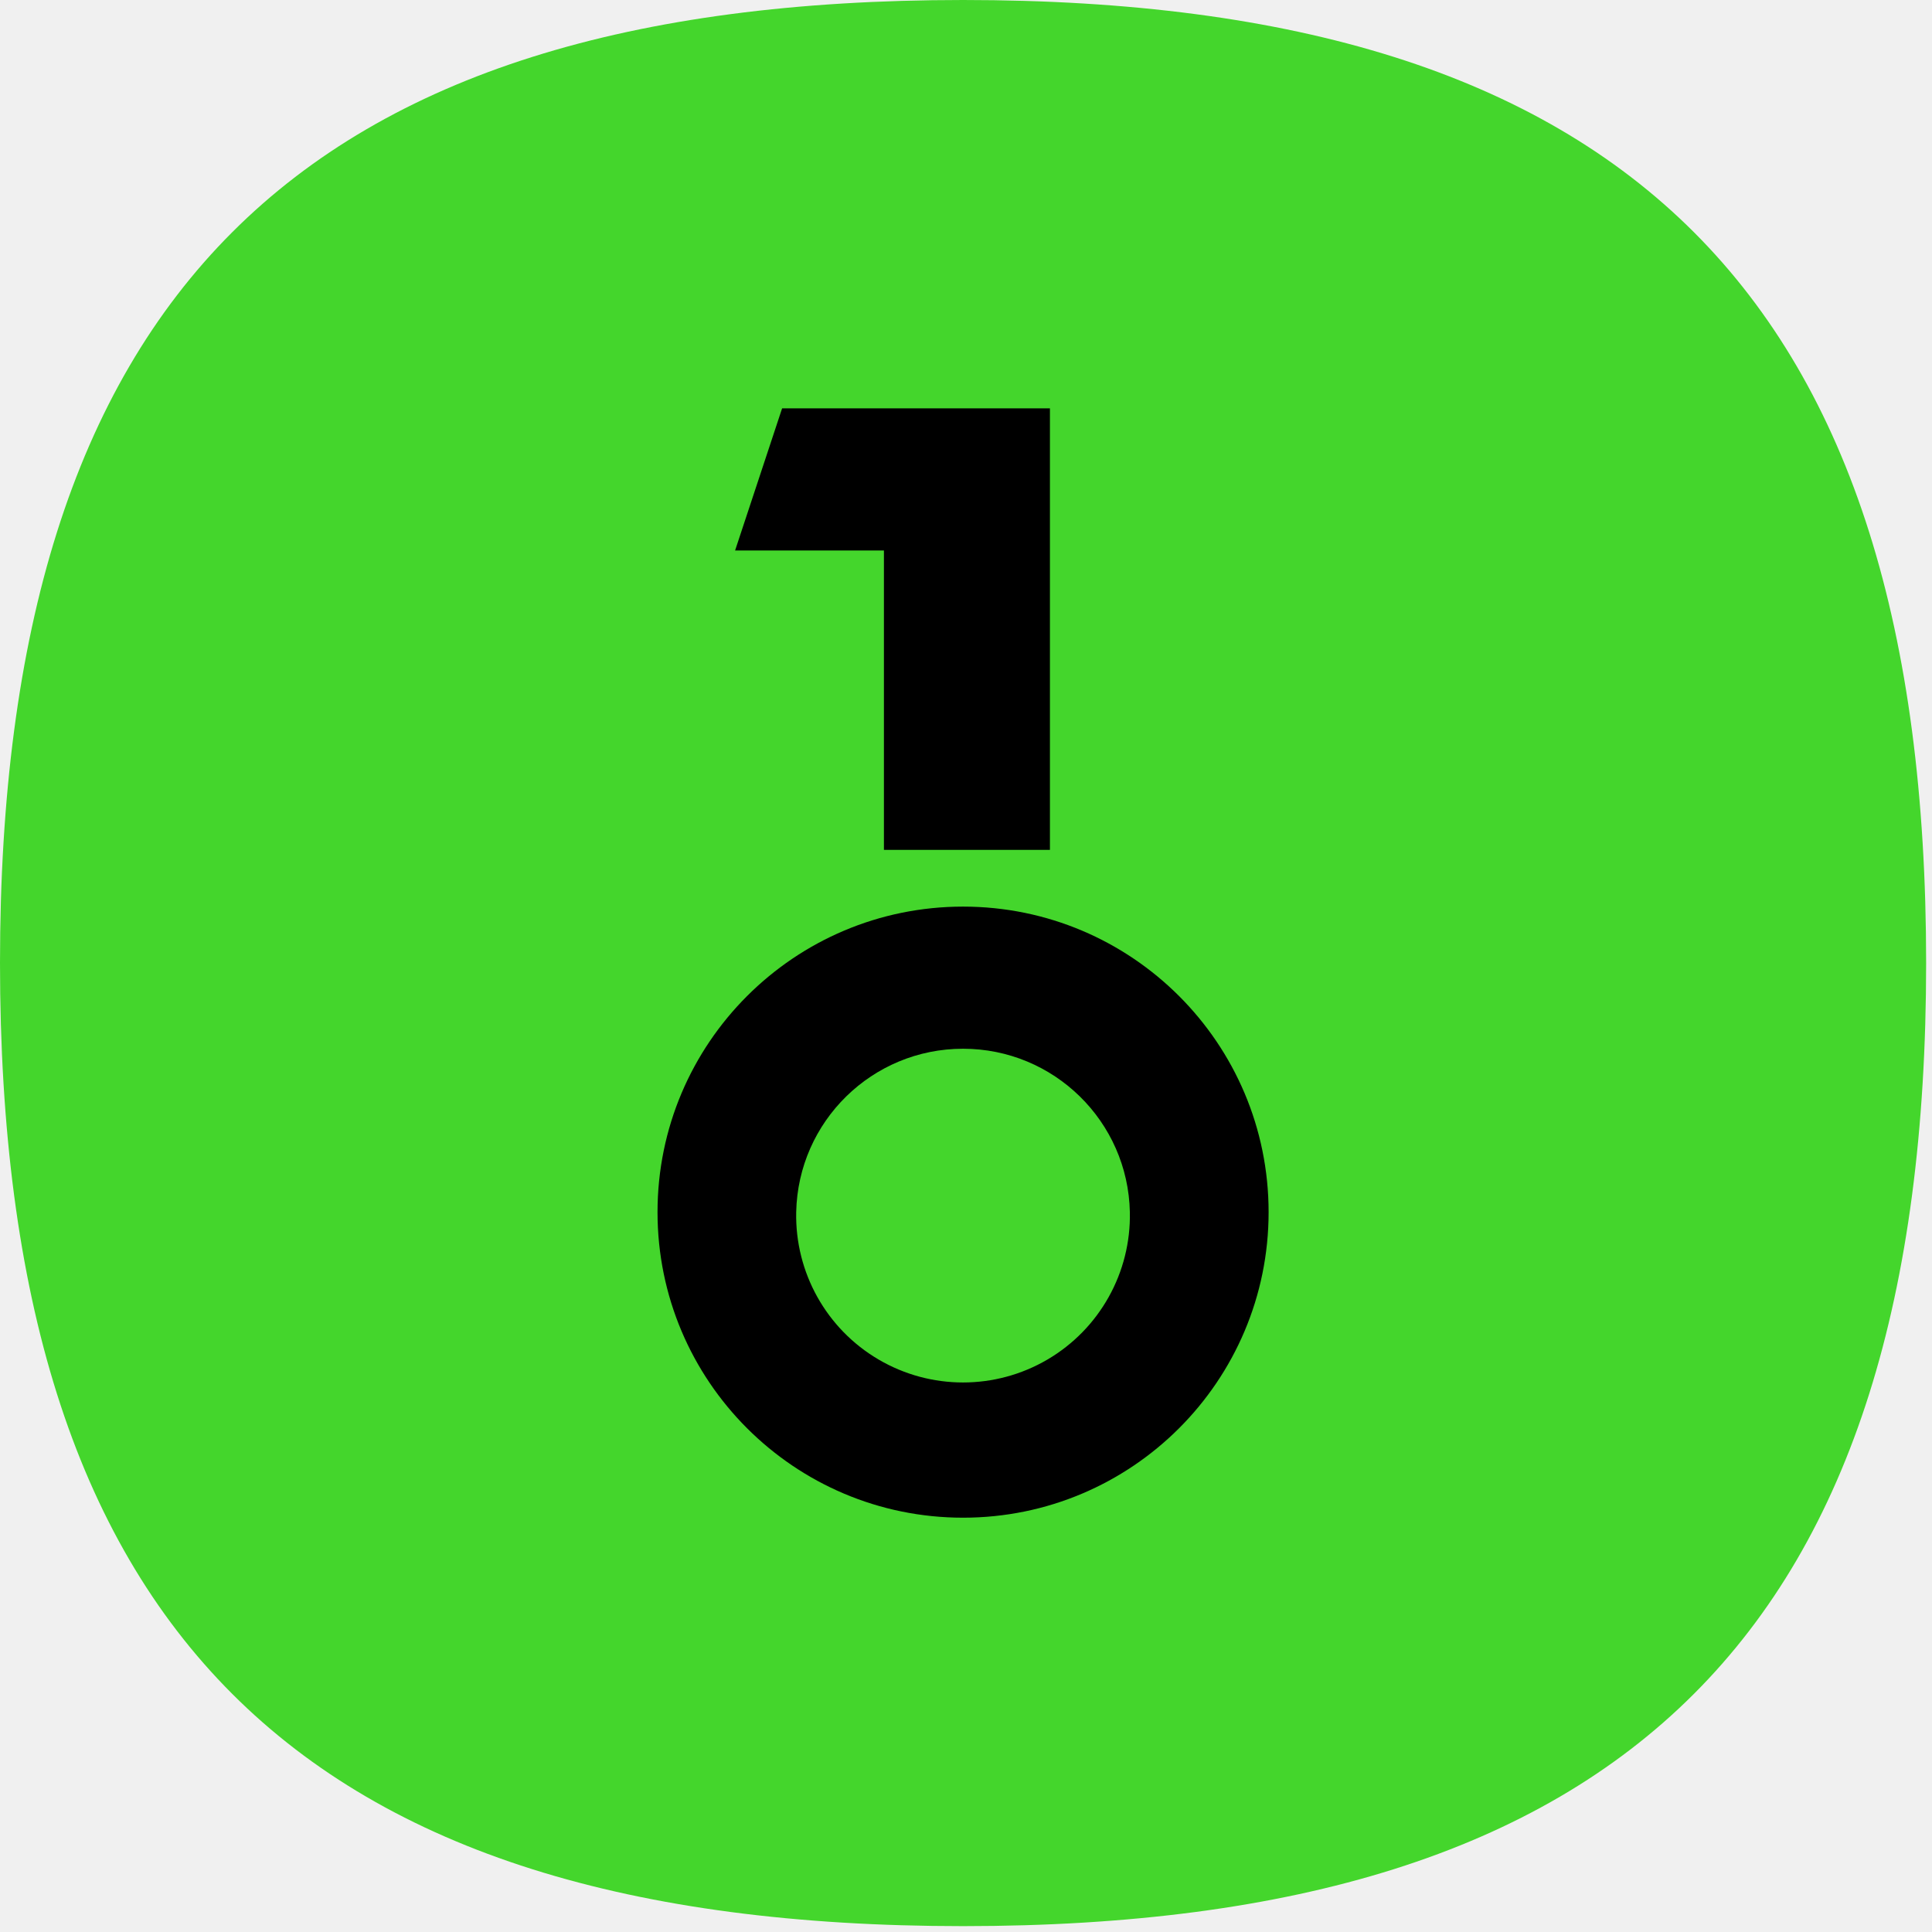
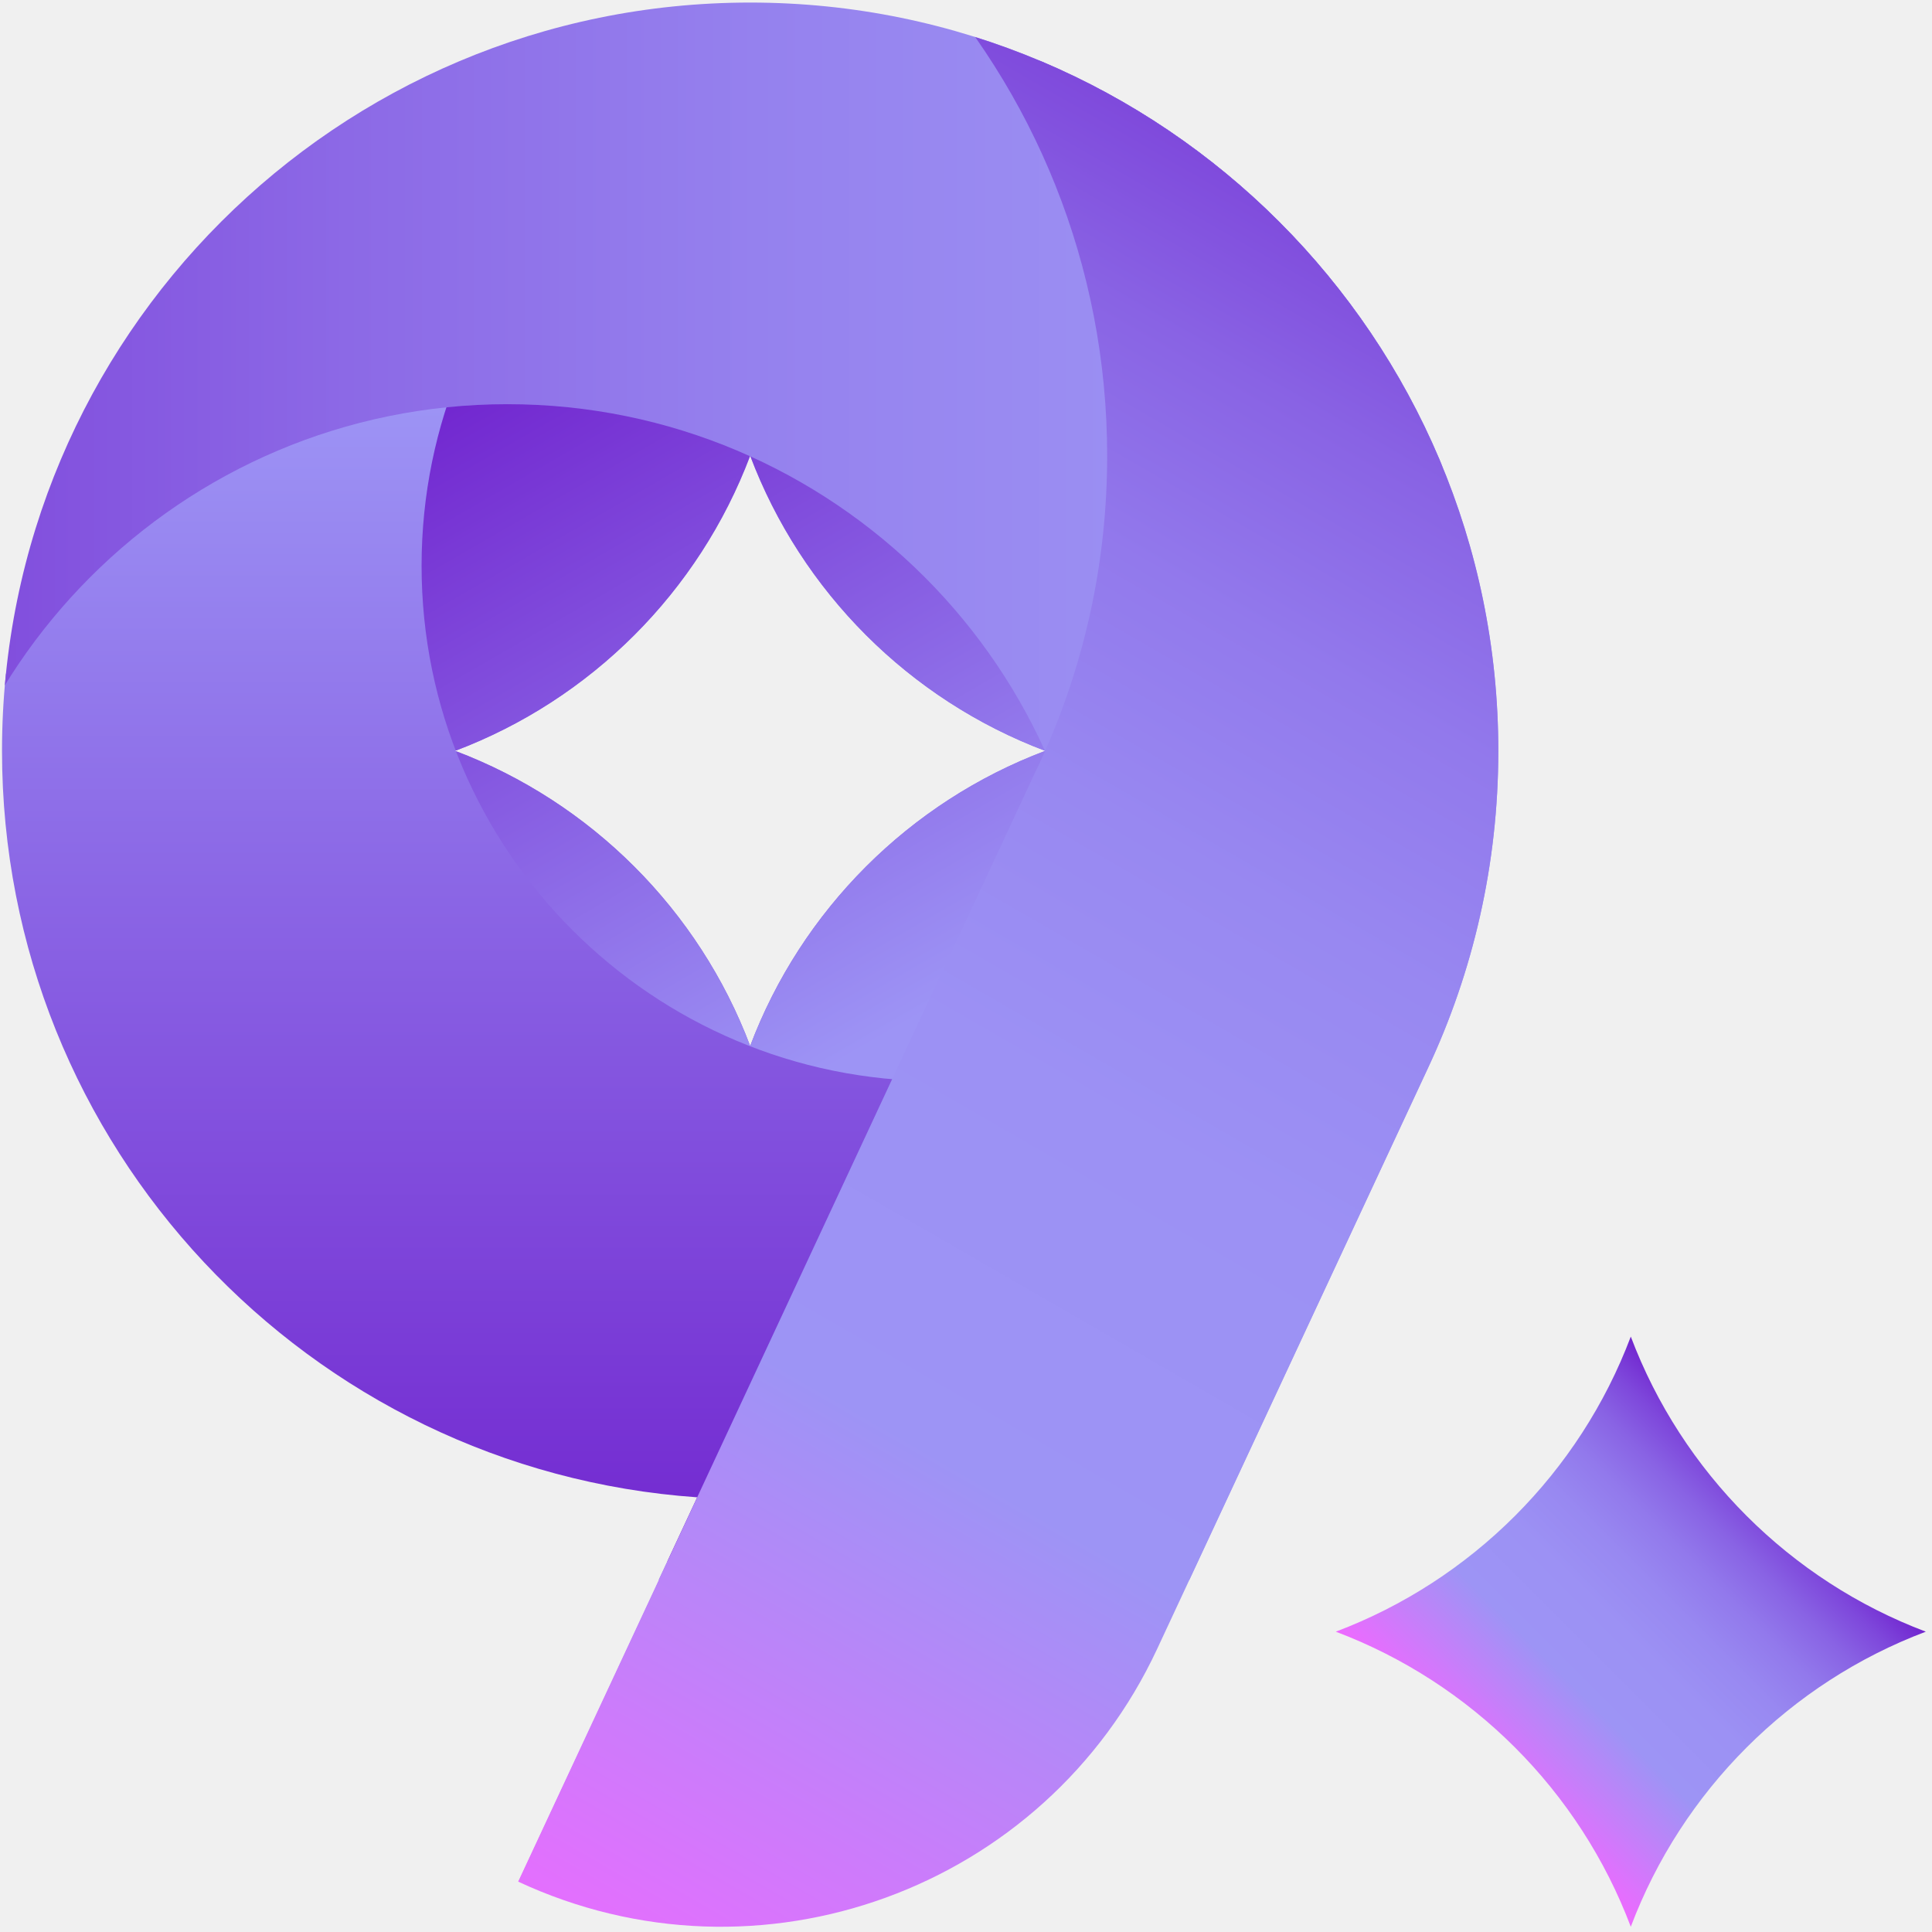
- <svg xmlns="http://www.w3.org/2000/svg" width="27" height="27" fill="none">
-   <g clip-path="url(#a)">
-     <path d="M26.918 13.459c0 9.291-4.168 13.459-13.46 13.459C4.169 26.918 0 22.75 0 13.458 0 4.169 4.167 0 13.459 0c9.291 0 13.459 4.167 13.459 13.459Z" fill="#44D62C" />
-     <path d="M14.675 5.707H10.93l-.657 1.986h2.08v4.184h2.32v-6.17Z" fill="#000" />
-     <path fill-rule="evenodd" clip-rule="evenodd" d="M17.729 16.94a4.27 4.27 0 1 1-8.54 0 4.27 4.27 0 0 1 8.54 0Zm-1.939 0a2.332 2.332 0 1 1-4.663 0 2.332 2.332 0 0 1 4.663 0Z" fill="#000" />
+ <svg xmlns="http://www.w3.org/2000/svg" width="301" height="301" viewBox="0 0 301 301" fill="none">
+   <path d="M300.037 254.21C278.877 246.228 262.054 229.402 254.072 208.237C246.093 229.402 229.269 246.228 208.109 254.21C229.27 262.192 246.093 279.019 254.072 300.184C262.054 279.019 278.877 262.193 300.037 254.21Z" fill="url(#paint0_linear_1191_960)" />
+   <mask id="mask0_1191_960" style="mask-type:luminance" maskUnits="userSpaceOnUse" x="0" y="0" width="234" height="301">
+     <path d="M116.872 0.399C52.498 0.399 0.313 52.595 0.313 116.982C0.313 178.593 48.096 229.041 108.617 233.276L80.705 293.144C118.211 310.637 162.793 294.408 180.284 256.893L222.471 166.403C229.503 151.398 233.432 134.648 233.432 116.982C233.432 52.596 181.246 0.399 116.872 0.399ZM116.874 162.956C108.893 141.791 92.069 124.964 70.909 116.982C92.07 109 108.893 92.173 116.874 71.008C124.853 92.173 141.676 109 162.838 116.982C141.675 124.964 124.853 141.791 116.874 162.956Z" fill="white" />
+   </mask>
+   <g mask="url(#mask0_1191_960)">
+     <path d="M78.71 246.807C129.658 246.807 170.96 205.496 170.96 154.537C170.96 103.578 129.658 62.268 78.71 62.268C27.761 62.268 -13.541 103.578 -13.541 154.537C-13.541 205.496 27.761 246.807 78.71 246.807Z" fill="url(#paint1_linear_1191_960)" />
+   </g>
+   <mask id="mask1_1191_960" style="mask-type:luminance" maskUnits="userSpaceOnUse" x="0" y="0" width="234" height="301">
+     <path d="M116.872 0.399C52.498 0.399 0.313 52.595 0.313 116.982C0.313 178.593 48.096 229.041 108.617 233.276L80.705 293.144C118.211 310.637 162.793 294.408 180.284 256.893L222.471 166.403C229.503 151.398 233.432 134.648 233.432 116.982C233.432 52.596 181.246 0.399 116.872 0.399ZM116.874 162.956C108.893 141.791 92.069 124.964 70.909 116.982C92.07 109 108.893 92.173 116.874 71.008C124.853 92.173 141.676 109 162.838 116.982C141.675 124.964 124.853 141.791 116.874 162.956Z" fill="white" />
+   </mask>
+   <g mask="url(#mask1_1191_960)">
+     <path d="M145.95 168.434C190.282 168.434 226.22 132.489 226.22 88.148C226.22 43.807 190.282 7.862 145.95 7.862C101.619 7.862 65.681 43.807 65.681 88.148C65.681 132.489 101.619 168.434 145.95 168.434Z" fill="url(#paint2_linear_1191_960)" />
+   </g>
+   <mask id="mask2_1191_960" style="mask-type:luminance" maskUnits="userSpaceOnUse" x="0" y="0" width="234" height="301">
+     <path d="M116.872 0.399C52.498 0.399 0.313 52.595 0.313 116.982C0.313 178.593 48.096 229.041 108.617 233.276L80.705 293.144C118.211 310.637 162.793 294.408 180.284 256.893L222.471 166.403C229.503 151.398 233.432 134.648 233.432 116.982C233.432 52.596 181.246 0.399 116.872 0.399ZM116.874 162.956C108.893 141.791 92.069 124.964 70.909 116.982C92.07 109 108.893 92.173 116.874 71.008C124.853 92.173 141.676 109 162.838 116.982C141.675 124.964 124.853 141.791 116.874 162.956Z" fill="white" />
+   </mask>
+   <g mask="url(#mask2_1191_960)">
+     <path d="M-20.721 -11.902V246.146H67.996C22.46 240.681 -12.836 201.908 -12.836 154.89C-12.836 104.126 28.308 62.973 79.063 62.973C129.815 62.973 170.96 104.126 170.96 154.89C170.96 201.908 135.663 240.681 90.127 246.146H277.218V-11.902H-20.721Z" fill="url(#paint3_linear_1191_960)" />
+   </g>
+   <mask id="mask3_1191_960" style="mask-type:luminance" maskUnits="userSpaceOnUse" x="0" y="0" width="234" height="301">
+     <path d="M116.872 0.399C52.498 0.399 0.313 52.595 0.313 116.982C0.313 178.593 48.096 229.041 108.617 233.276L80.705 293.144C118.211 310.637 162.793 294.408 180.284 256.893L222.471 166.403C229.503 151.398 233.432 134.648 233.432 116.982C233.432 52.596 181.246 0.399 116.872 0.399ZM116.874 162.956C108.893 141.791 92.069 124.964 70.909 116.982C92.07 109 108.893 92.173 116.874 71.008C124.853 92.173 141.676 109 162.838 116.982C141.675 124.964 124.853 141.791 116.874 162.956Z" fill="white" />
+   </mask>
+   <g mask="url(#mask3_1191_960)">
+     <path d="M284.164 0.737V-6.146H269.407L229.022 -24.982L220.24 -6.146H142.325C161.051 14.134 172.493 41.244 172.493 71.026C172.493 87.38 169.042 102.928 162.831 116.982H162.836L162.731 117.208C162.182 118.44 161.613 119.661 161.024 120.87L77.808 299.366L226.023 368.495L377.237 44.147L284.164 0.737Z" fill="url(#paint4_linear_1191_960)" />
  </g>
  <defs>
-     <clipPath id="a">
-       <path fill="#fff" d="M0 0h27v27H0z" />
-     </clipPath>
+     <linearGradient id="paint0_linear_1191_960" x1="231.09" y1="277.198" x2="277.065" y2="231.233" gradientUnits="userSpaceOnUse">
+       <stop offset="0.005" stop-color="#ED6AFF" />
+       <stop offset="0.312" stop-color="#9D94F5" />
+       <stop offset="0.49" stop-color="#9C91F4" />
+       <stop offset="0.615" stop-color="#9888F1" />
+       <stop offset="0.723" stop-color="#9279EC" />
+       <stop offset="0.823" stop-color="#8963E4" />
+       <stop offset="0.914" stop-color="#7E47DB" />
+       <stop offset="1" stop-color="#7125CF" />
+     </linearGradient>
+     <linearGradient id="paint1_linear_1191_960" x1="78.709" y1="62.268" x2="78.709" y2="246.806" gradientUnits="userSpaceOnUse">
+       <stop stop-color="#9D94F5" />
+       <stop offset="1" stop-color="#7125CF" />
+     </linearGradient>
+     <linearGradient id="paint2_linear_1191_960" x1="175.678" y1="139.647" x2="114.859" y2="34.327" gradientUnits="userSpaceOnUse">
+       <stop stop-color="#9D94F5" />
+       <stop offset="1" stop-color="#7125CF" />
+     </linearGradient>
+     <linearGradient id="paint3_linear_1191_960" x1="226.935" y1="117.123" x2="-71.003" y2="117.123" gradientUnits="userSpaceOnUse">
+       <stop stop-color="#9D94F5" />
+       <stop offset="0.169" stop-color="#9B8FF3" />
+       <stop offset="0.367" stop-color="#9581EE" />
+       <stop offset="0.581" stop-color="#8C69E6" />
+       <stop offset="0.804" stop-color="#7F48DB" />
+       <stop offset="1" stop-color="#7125CF" />
+     </linearGradient>
+     <linearGradient id="paint4_linear_1191_960" x1="103.106" y1="321.619" x2="269.097" y2="34.174" gradientUnits="userSpaceOnUse">
+       <stop offset="0.005" stop-color="#ED6AFF" />
+       <stop offset="0.312" stop-color="#9D94F5" />
+       <stop offset="0.49" stop-color="#9C91F4" />
+       <stop offset="0.615" stop-color="#9888F1" />
+       <stop offset="0.723" stop-color="#9279EC" />
+       <stop offset="0.823" stop-color="#8963E4" />
+       <stop offset="0.914" stop-color="#7E47DB" />
+       <stop offset="1" stop-color="#7125CF" />
+     </linearGradient>
  </defs>
</svg>
